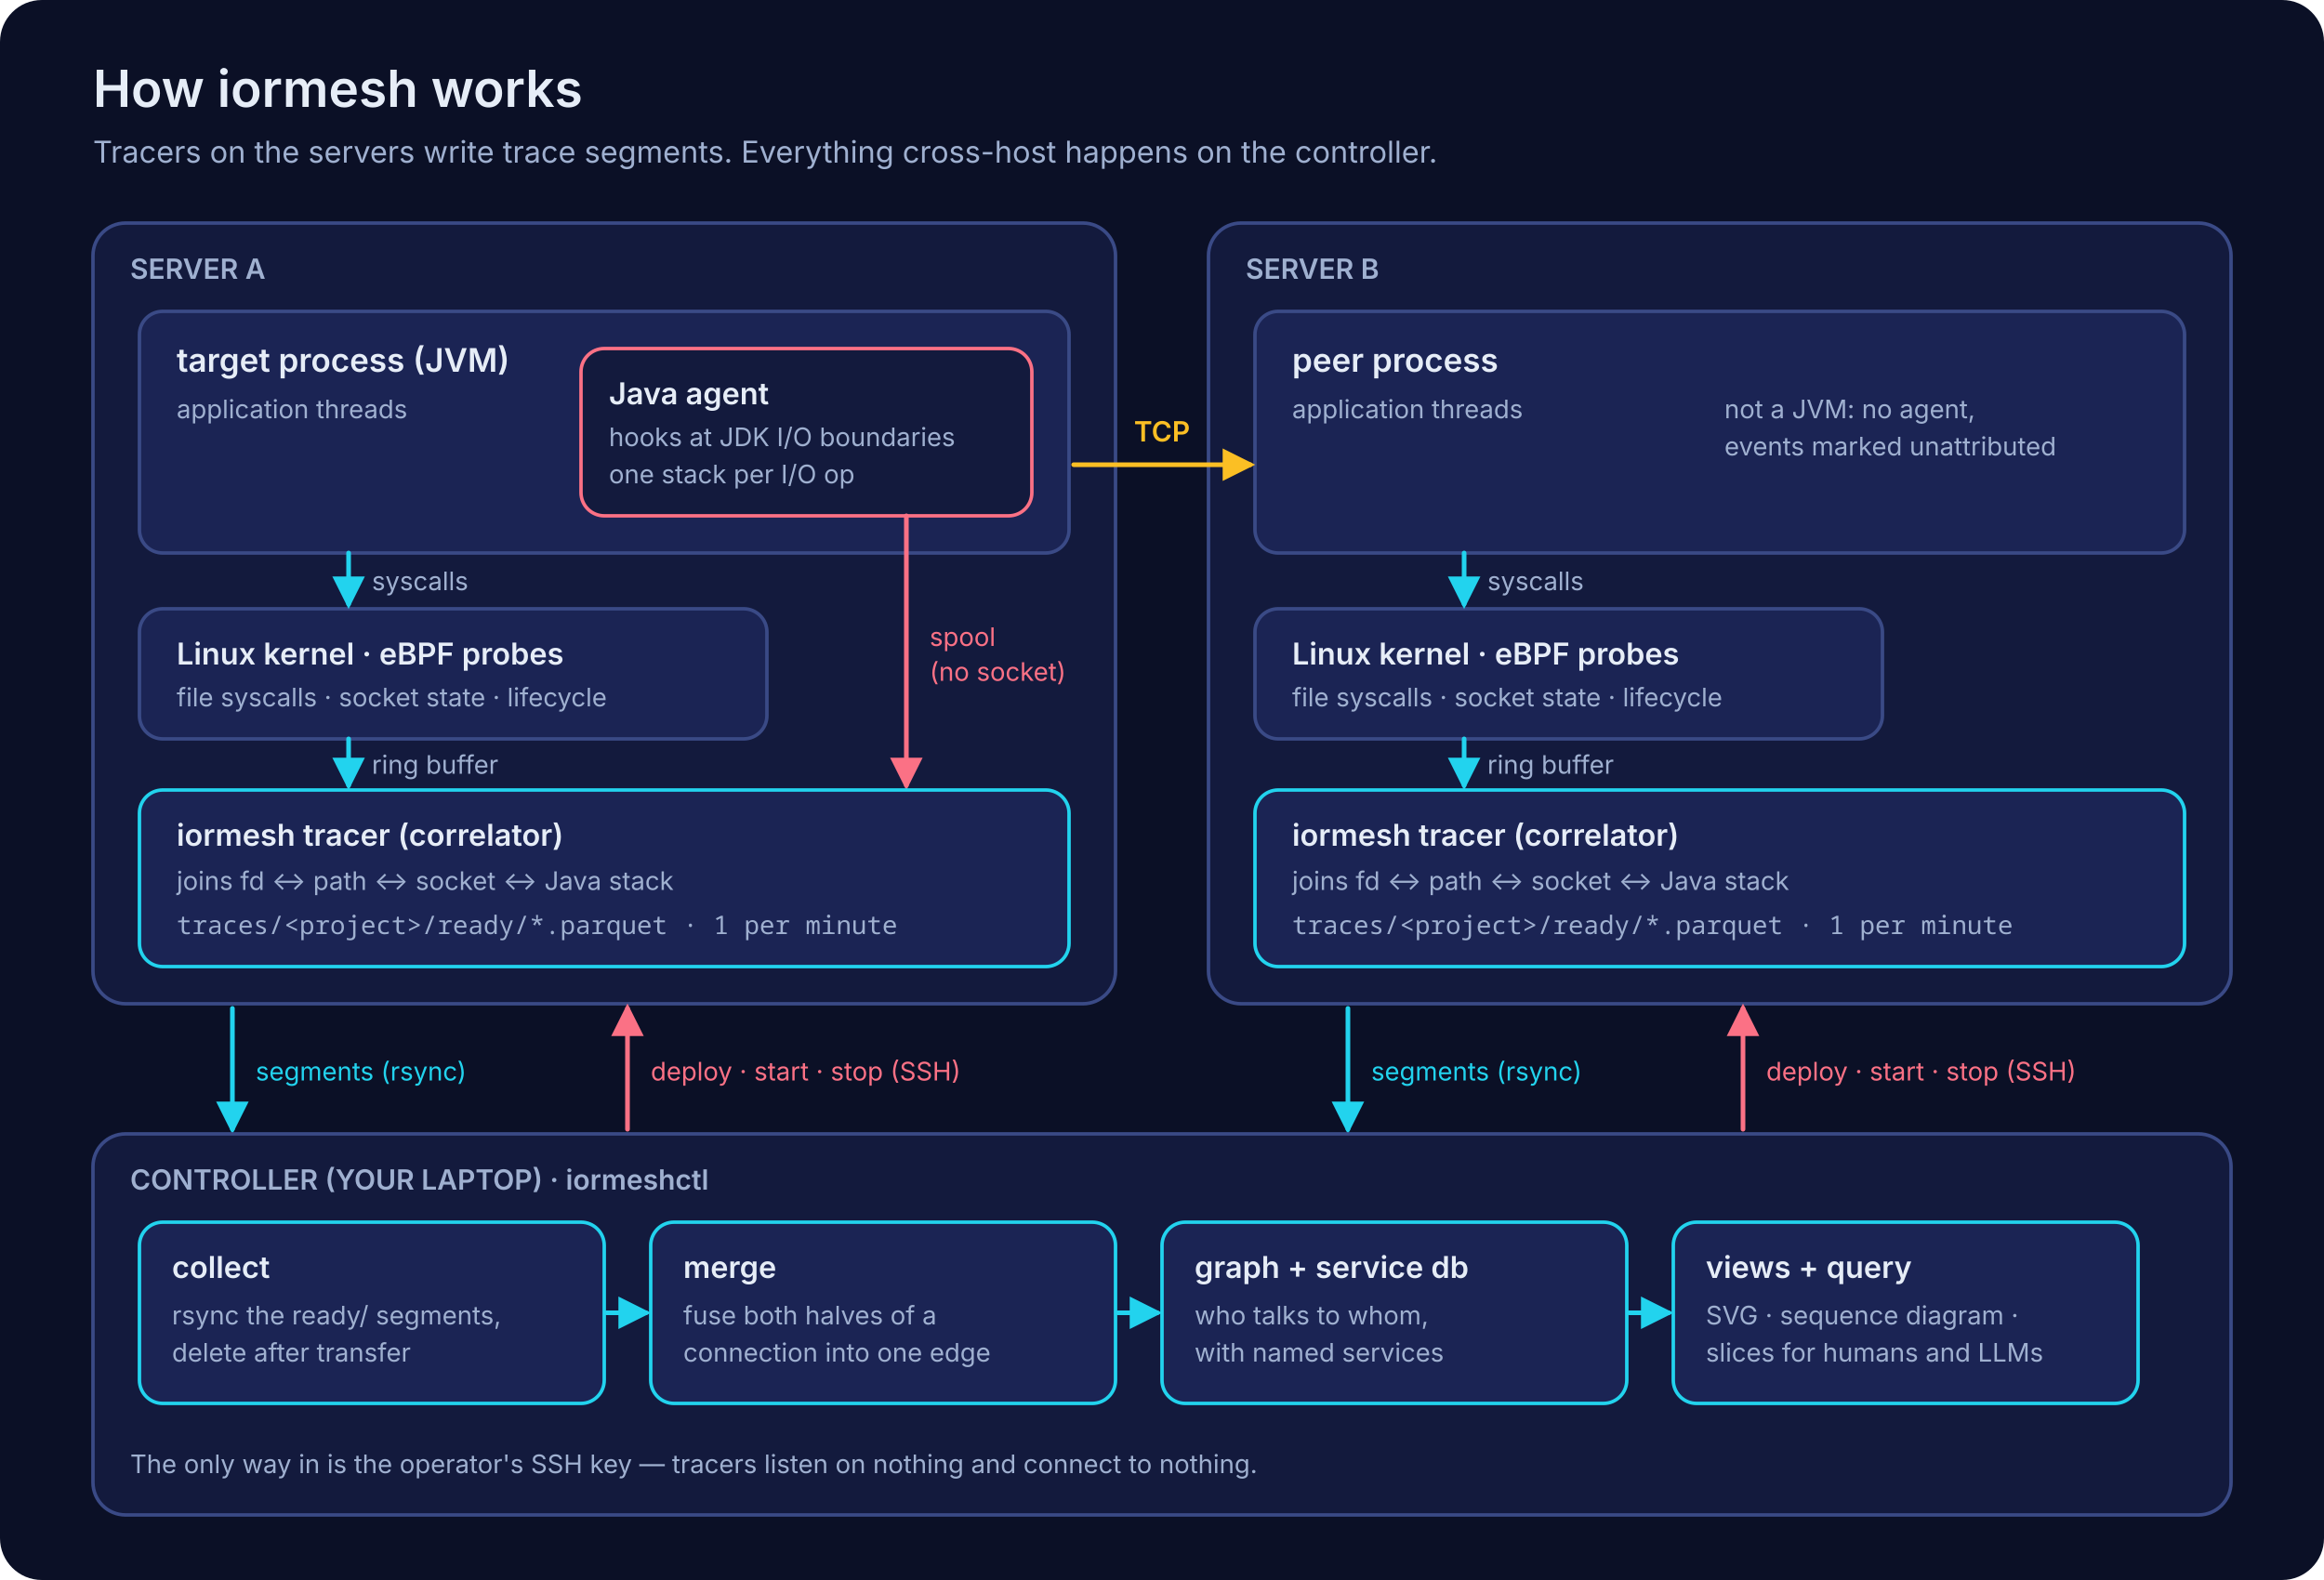
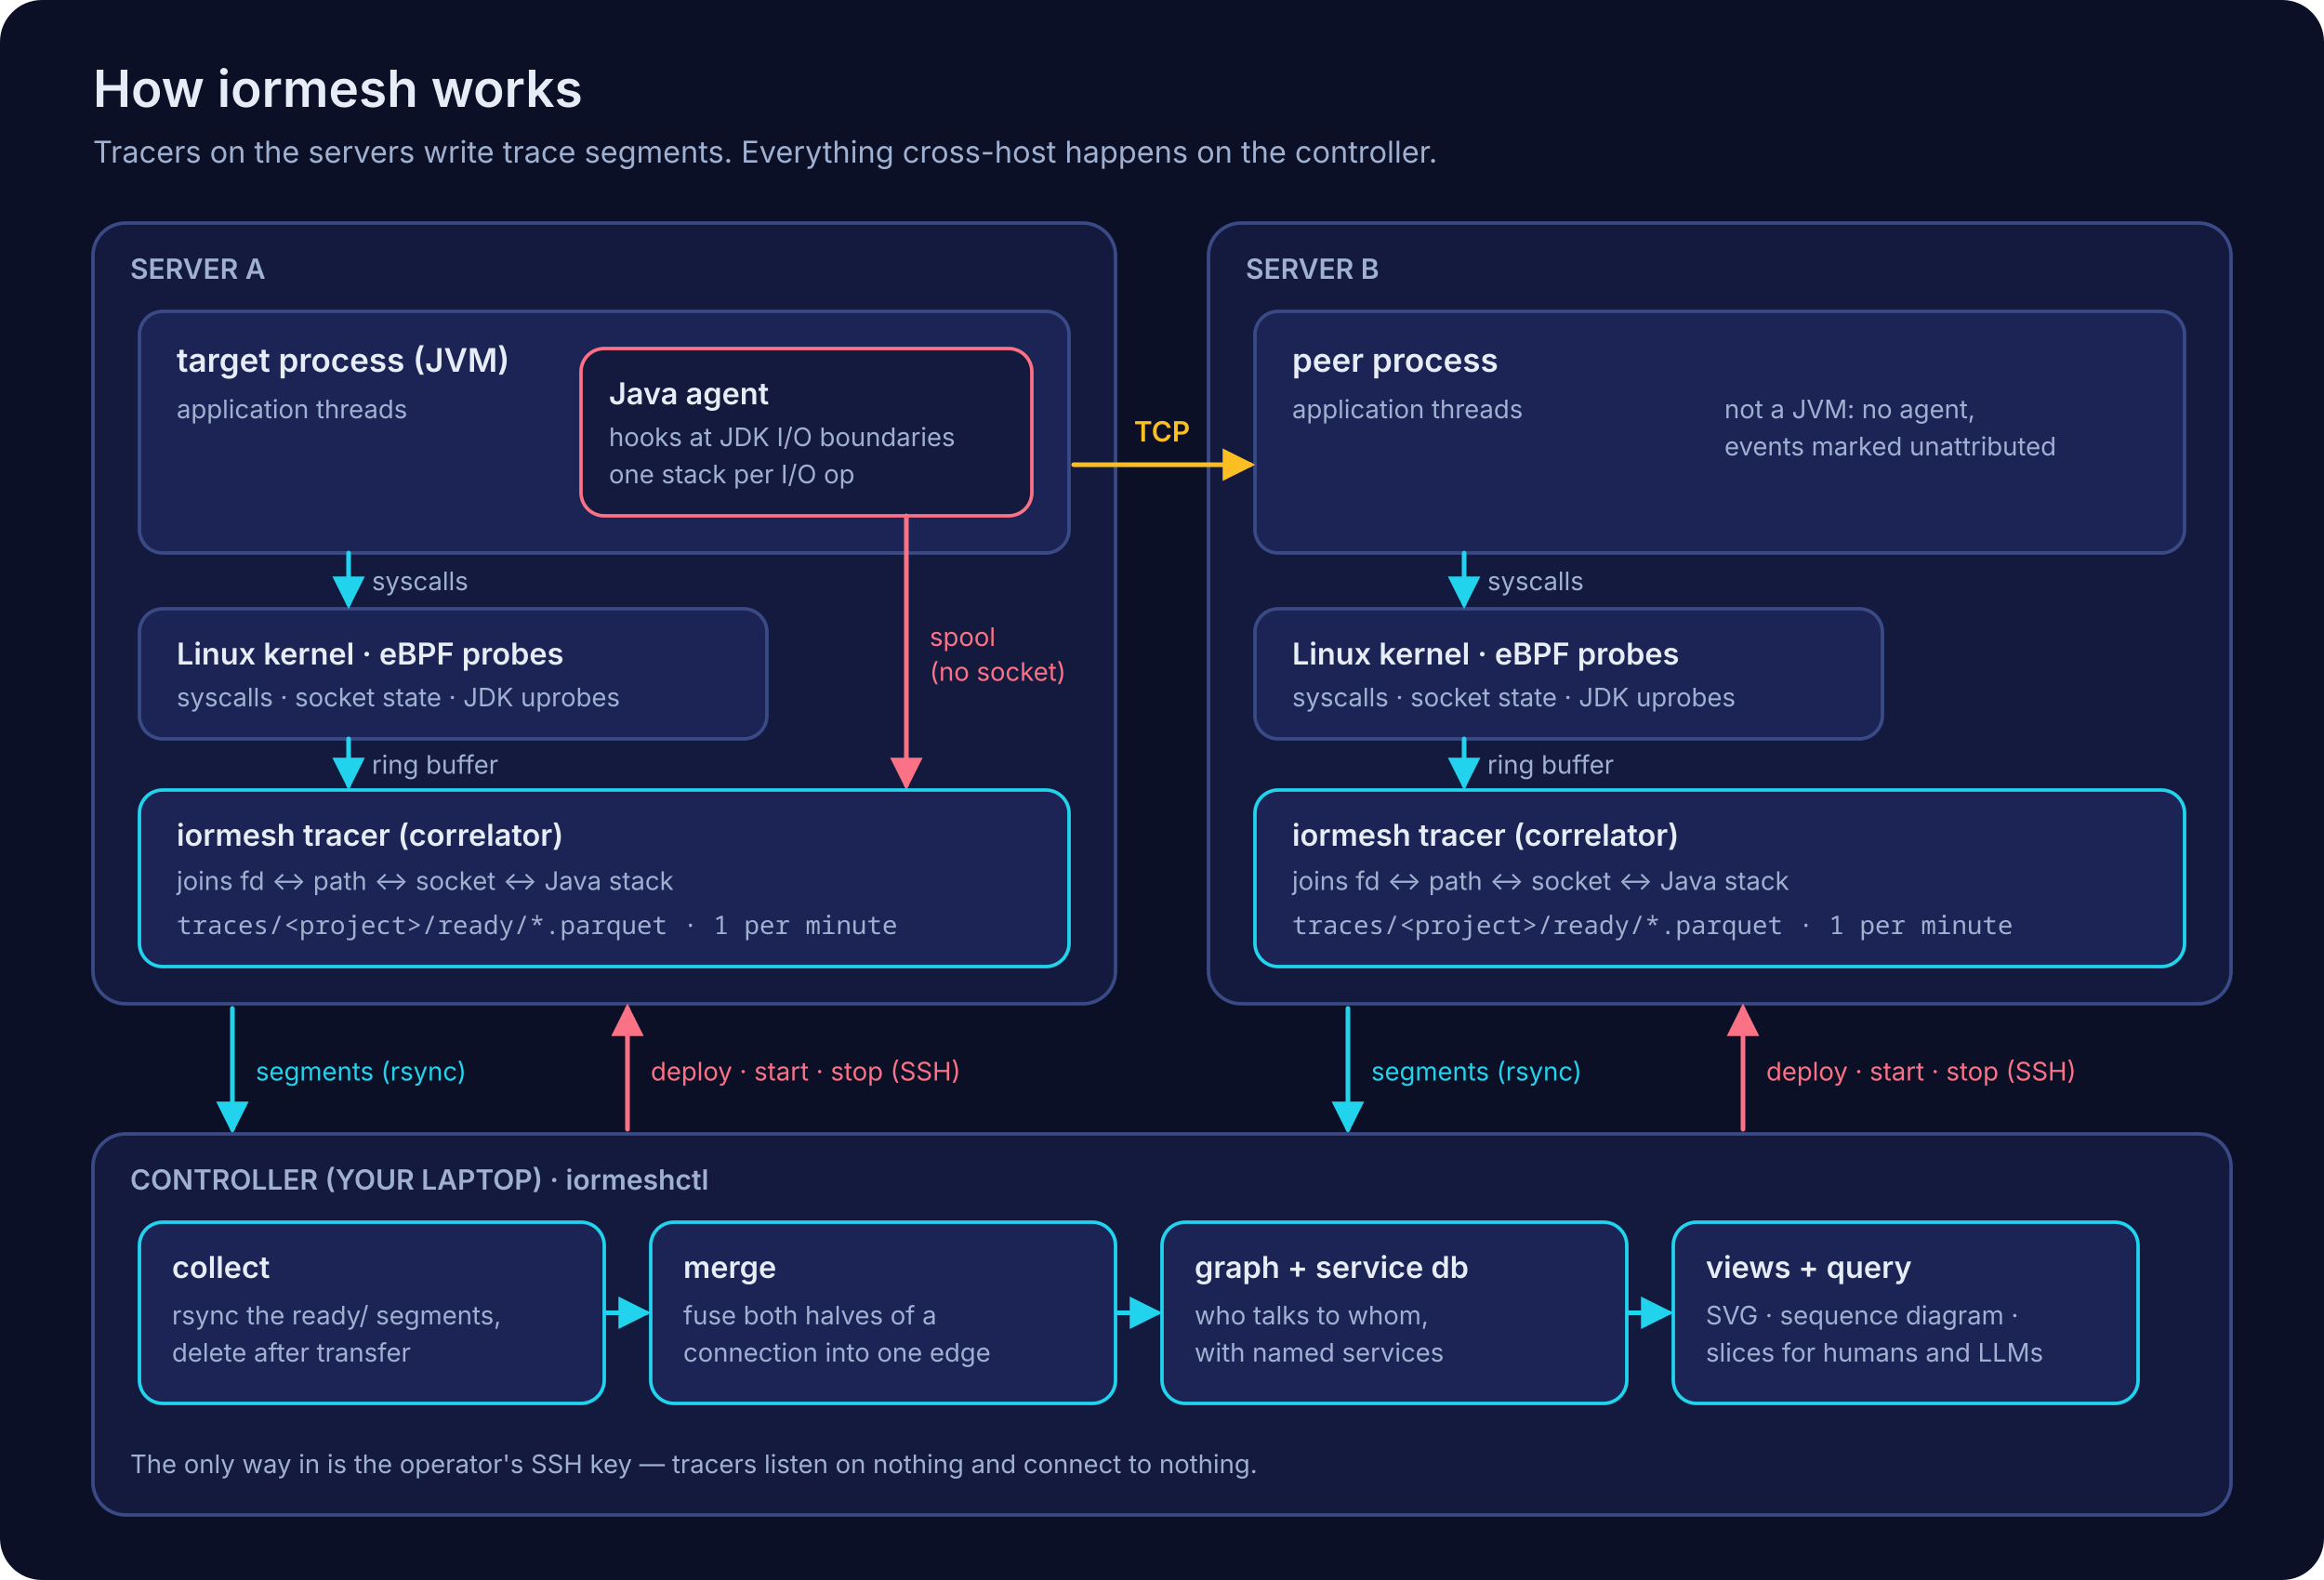
<svg xmlns="http://www.w3.org/2000/svg" width="1000" height="680" viewBox="0 0 1000 680" role="img" aria-labelledby="t d">
  <defs>
    <marker id="a22d3ee" viewBox="0 0 10 10" refX="8.5" refY="5" markerWidth="7" markerHeight="7" orient="auto-start-reverse">
      <path d="M0 0 L10 5 L0 10 z" fill="#22d3ee" />
    </marker>
    <marker id="afb7185" viewBox="0 0 10 10" refX="8.5" refY="5" markerWidth="7" markerHeight="7" orient="auto-start-reverse">
      <path d="M0 0 L10 5 L0 10 z" fill="#fb7185" />
    </marker>
    <marker id="afbbf24" viewBox="0 0 10 10" refX="8.5" refY="5" markerWidth="7" markerHeight="7" orient="auto-start-reverse">
      <path d="M0 0 L10 5 L0 10 z" fill="#fbbf24" />
    </marker>
    <marker id="a9fb0d0" viewBox="0 0 10 10" refX="8.5" refY="5" markerWidth="7" markerHeight="7" orient="auto-start-reverse">
      <path d="M0 0 L10 5 L0 10 z" fill="#9fb0d0" />
    </marker>
  </defs>
  <rect width="1000" height="680" rx="18" fill="#0b1026" />
  <text x="40" y="46" font-family="'Inter','Segoe UI','Noto Sans',Helvetica,Arial,sans-serif" font-size="22" fill="#e6edf7" text-anchor="start" font-weight="600">How iormesh works</text>
  <text x="40" y="70" font-family="'Inter','Segoe UI','Noto Sans',Helvetica,Arial,sans-serif" font-size="13" fill="#9fb0d0" text-anchor="start">Tracers on the servers write trace segments. Everything cross-host happens on the controller.</text>
  <rect x="40" y="96" width="440" height="336" rx="14" fill="#131a3d" stroke="#3a4a86" stroke-width="1.5" />
  <text x="56" y="120" font-family="'Inter','Segoe UI','Noto Sans',Helvetica,Arial,sans-serif" font-size="12" fill="#9fb0d0" text-anchor="start" font-weight="600">SERVER A</text>
  <rect x="60" y="134" width="400" height="104" rx="10" fill="#1b2454" stroke="#3a4a86" stroke-width="1.5" />
  <text x="76" y="160" font-family="'Inter','Segoe UI','Noto Sans',Helvetica,Arial,sans-serif" font-size="14" fill="#e6edf7" text-anchor="start" font-weight="600">target process (JVM)</text>
  <text x="76" y="180" font-family="'Inter','Segoe UI','Noto Sans',Helvetica,Arial,sans-serif" font-size="11" fill="#9fb0d0" text-anchor="start">application threads</text>
  <rect x="250" y="150" width="194" height="72" rx="10" fill="#131a3d" stroke="#fb7185" stroke-width="1.5" />
  <text x="262" y="174" font-family="'Inter','Segoe UI','Noto Sans',Helvetica,Arial,sans-serif" font-size="13" fill="#e6edf7" text-anchor="start" font-weight="600">Java agent</text>
  <text x="262" y="192" font-family="'Inter','Segoe UI','Noto Sans',Helvetica,Arial,sans-serif" font-size="11" fill="#9fb0d0" text-anchor="start">hooks at JDK I/O boundaries</text>
  <text x="262" y="208" font-family="'Inter','Segoe UI','Noto Sans',Helvetica,Arial,sans-serif" font-size="11" fill="#9fb0d0" text-anchor="start">one stack per I/O op</text>
  <path d="M390 222 L390 338" fill="none" stroke="#fb7185" stroke-width="2" stroke-linecap="round" stroke-linejoin="round" marker-end="url(#afb7185)" />
  <text x="400" y="278" font-family="'Inter','Segoe UI','Noto Sans',Helvetica,Arial,sans-serif" font-size="11" fill="#fb7185" text-anchor="start">spool</text>
  <text x="400" y="293" font-family="'Inter','Segoe UI','Noto Sans',Helvetica,Arial,sans-serif" font-size="11" fill="#fb7185" text-anchor="start">(no socket)</text>
  <rect x="60" y="262" width="270" height="56" rx="10" fill="#1b2454" stroke="#3a4a86" stroke-width="1.5" />
  <text x="76" y="286" font-family="'Inter','Segoe UI','Noto Sans',Helvetica,Arial,sans-serif" font-size="13" fill="#e6edf7" text-anchor="start" font-weight="600">Linux kernel · eBPF probes</text>
-   <text x="76" y="304" font-family="'Inter','Segoe UI','Noto Sans',Helvetica,Arial,sans-serif" font-size="11" fill="#9fb0d0" text-anchor="start">file syscalls · socket state · lifecycle</text>
+   <text x="76" y="304" font-family="'Inter','Segoe UI','Noto Sans',Helvetica,Arial,sans-serif" font-size="11" fill="#9fb0d0" text-anchor="start">syscalls · socket state · JDK uprobes</text>
  <rect x="60" y="340" width="400" height="76" rx="10" fill="#1b2454" stroke="#22d3ee" stroke-width="1.5" />
  <text x="76" y="364" font-family="'Inter','Segoe UI','Noto Sans',Helvetica,Arial,sans-serif" font-size="13" fill="#e6edf7" text-anchor="start" font-weight="600">iormesh tracer (correlator)</text>
  <text x="76" y="383" font-family="'Inter','Segoe UI','Noto Sans',Helvetica,Arial,sans-serif" font-size="11" fill="#9fb0d0" text-anchor="start">joins fd ↔ path ↔ socket ↔ Java stack</text>
  <text x="76" y="402" font-family="'JetBrains Mono','Noto Sans Mono',Menlo,Consolas,monospace" font-size="11" fill="#9fb0d0" text-anchor="start">traces/&lt;project&gt;/ready/*.parquet · 1 per minute</text>
  <path d="M150 238 L150 260" fill="none" stroke="#22d3ee" stroke-width="2" stroke-linecap="round" stroke-linejoin="round" marker-end="url(#a22d3ee)" />
  <text x="160" y="254" font-family="'Inter','Segoe UI','Noto Sans',Helvetica,Arial,sans-serif" font-size="11" fill="#9fb0d0" text-anchor="start">syscalls</text>
  <path d="M150 318 L150 338" fill="none" stroke="#22d3ee" stroke-width="2" stroke-linecap="round" stroke-linejoin="round" marker-end="url(#a22d3ee)" />
  <text x="160" y="333" font-family="'Inter','Segoe UI','Noto Sans',Helvetica,Arial,sans-serif" font-size="11" fill="#9fb0d0" text-anchor="start">ring buffer</text>
  <path d="M100 434 L100 486" fill="none" stroke="#22d3ee" stroke-width="2" stroke-linecap="round" stroke-linejoin="round" marker-end="url(#a22d3ee)" />
  <text x="110" y="465" font-family="'Inter','Segoe UI','Noto Sans',Helvetica,Arial,sans-serif" font-size="11" fill="#22d3ee" text-anchor="start">segments (rsync)</text>
  <path d="M270 486 L270 434" fill="none" stroke="#fb7185" stroke-width="2" stroke-linecap="round" stroke-linejoin="round" marker-end="url(#afb7185)" />
  <text x="280" y="465" font-family="'Inter','Segoe UI','Noto Sans',Helvetica,Arial,sans-serif" font-size="11" fill="#fb7185" text-anchor="start">deploy · start · stop (SSH)</text>
  <rect x="520" y="96" width="440" height="336" rx="14" fill="#131a3d" stroke="#3a4a86" stroke-width="1.5" />
  <text x="536" y="120" font-family="'Inter','Segoe UI','Noto Sans',Helvetica,Arial,sans-serif" font-size="12" fill="#9fb0d0" text-anchor="start" font-weight="600">SERVER B</text>
  <rect x="540" y="134" width="400" height="104" rx="10" fill="#1b2454" stroke="#3a4a86" stroke-width="1.5" />
  <text x="556" y="160" font-family="'Inter','Segoe UI','Noto Sans',Helvetica,Arial,sans-serif" font-size="14" fill="#e6edf7" text-anchor="start" font-weight="600">peer process</text>
  <text x="556" y="180" font-family="'Inter','Segoe UI','Noto Sans',Helvetica,Arial,sans-serif" font-size="11" fill="#9fb0d0" text-anchor="start">application threads</text>
  <text x="742" y="180" font-family="'Inter','Segoe UI','Noto Sans',Helvetica,Arial,sans-serif" font-size="11" fill="#9fb0d0" text-anchor="start">not a JVM: no agent,</text>
  <text x="742" y="196" font-family="'Inter','Segoe UI','Noto Sans',Helvetica,Arial,sans-serif" font-size="11" fill="#9fb0d0" text-anchor="start">events marked unattributed</text>
  <rect x="540" y="262" width="270" height="56" rx="10" fill="#1b2454" stroke="#3a4a86" stroke-width="1.5" />
  <text x="556" y="286" font-family="'Inter','Segoe UI','Noto Sans',Helvetica,Arial,sans-serif" font-size="13" fill="#e6edf7" text-anchor="start" font-weight="600">Linux kernel · eBPF probes</text>
-   <text x="556" y="304" font-family="'Inter','Segoe UI','Noto Sans',Helvetica,Arial,sans-serif" font-size="11" fill="#9fb0d0" text-anchor="start">file syscalls · socket state · lifecycle</text>
+   <text x="556" y="304" font-family="'Inter','Segoe UI','Noto Sans',Helvetica,Arial,sans-serif" font-size="11" fill="#9fb0d0" text-anchor="start">syscalls · socket state · JDK uprobes</text>
  <rect x="540" y="340" width="400" height="76" rx="10" fill="#1b2454" stroke="#22d3ee" stroke-width="1.5" />
  <text x="556" y="364" font-family="'Inter','Segoe UI','Noto Sans',Helvetica,Arial,sans-serif" font-size="13" fill="#e6edf7" text-anchor="start" font-weight="600">iormesh tracer (correlator)</text>
  <text x="556" y="383" font-family="'Inter','Segoe UI','Noto Sans',Helvetica,Arial,sans-serif" font-size="11" fill="#9fb0d0" text-anchor="start">joins fd ↔ path ↔ socket ↔ Java stack</text>
  <text x="556" y="402" font-family="'JetBrains Mono','Noto Sans Mono',Menlo,Consolas,monospace" font-size="11" fill="#9fb0d0" text-anchor="start">traces/&lt;project&gt;/ready/*.parquet · 1 per minute</text>
  <path d="M630 238 L630 260" fill="none" stroke="#22d3ee" stroke-width="2" stroke-linecap="round" stroke-linejoin="round" marker-end="url(#a22d3ee)" />
  <text x="640" y="254" font-family="'Inter','Segoe UI','Noto Sans',Helvetica,Arial,sans-serif" font-size="11" fill="#9fb0d0" text-anchor="start">syscalls</text>
  <path d="M630 318 L630 338" fill="none" stroke="#22d3ee" stroke-width="2" stroke-linecap="round" stroke-linejoin="round" marker-end="url(#a22d3ee)" />
  <text x="640" y="333" font-family="'Inter','Segoe UI','Noto Sans',Helvetica,Arial,sans-serif" font-size="11" fill="#9fb0d0" text-anchor="start">ring buffer</text>
  <path d="M580 434 L580 486" fill="none" stroke="#22d3ee" stroke-width="2" stroke-linecap="round" stroke-linejoin="round" marker-end="url(#a22d3ee)" />
  <text x="590" y="465" font-family="'Inter','Segoe UI','Noto Sans',Helvetica,Arial,sans-serif" font-size="11" fill="#22d3ee" text-anchor="start">segments (rsync)</text>
  <path d="M750 486 L750 434" fill="none" stroke="#fb7185" stroke-width="2" stroke-linecap="round" stroke-linejoin="round" marker-end="url(#afb7185)" />
  <text x="760" y="465" font-family="'Inter','Segoe UI','Noto Sans',Helvetica,Arial,sans-serif" font-size="11" fill="#fb7185" text-anchor="start">deploy · start · stop (SSH)</text>
  <path d="M462 200 L538 200" fill="none" stroke="#fbbf24" stroke-width="2" stroke-linecap="round" stroke-linejoin="round" marker-end="url(#afbbf24)" />
  <text x="500" y="190" font-family="'Inter','Segoe UI','Noto Sans',Helvetica,Arial,sans-serif" font-size="12" fill="#fbbf24" text-anchor="middle" font-weight="600">TCP</text>
  <rect x="40" y="488" width="920" height="164" rx="14" fill="#131a3d" stroke="#3a4a86" stroke-width="1.5" />
  <text x="56" y="512" font-family="'Inter','Segoe UI','Noto Sans',Helvetica,Arial,sans-serif" font-size="12" fill="#9fb0d0" text-anchor="start" font-weight="600">CONTROLLER (YOUR LAPTOP) · iormeshctl</text>
  <rect x="60" y="526" width="200" height="78" rx="10" fill="#1b2454" stroke="#22d3ee" stroke-width="1.5" />
  <text x="74" y="550" font-family="'Inter','Segoe UI','Noto Sans',Helvetica,Arial,sans-serif" font-size="13" fill="#e6edf7" text-anchor="start" font-weight="600">collect</text>
  <text x="74" y="570" font-family="'Inter','Segoe UI','Noto Sans',Helvetica,Arial,sans-serif" font-size="11" fill="#9fb0d0" text-anchor="start">rsync the ready/ segments,</text>
  <text x="74" y="586" font-family="'Inter','Segoe UI','Noto Sans',Helvetica,Arial,sans-serif" font-size="11" fill="#9fb0d0" text-anchor="start">delete after transfer</text>
  <rect x="280" y="526" width="200" height="78" rx="10" fill="#1b2454" stroke="#22d3ee" stroke-width="1.5" />
  <text x="294" y="550" font-family="'Inter','Segoe UI','Noto Sans',Helvetica,Arial,sans-serif" font-size="13" fill="#e6edf7" text-anchor="start" font-weight="600">merge</text>
  <text x="294" y="570" font-family="'Inter','Segoe UI','Noto Sans',Helvetica,Arial,sans-serif" font-size="11" fill="#9fb0d0" text-anchor="start">fuse both halves of a</text>
  <text x="294" y="586" font-family="'Inter','Segoe UI','Noto Sans',Helvetica,Arial,sans-serif" font-size="11" fill="#9fb0d0" text-anchor="start">connection into one edge</text>
  <path d="M261 565 L278 565" fill="none" stroke="#22d3ee" stroke-width="2" stroke-linecap="round" stroke-linejoin="round" marker-end="url(#a22d3ee)" />
  <rect x="500" y="526" width="200" height="78" rx="10" fill="#1b2454" stroke="#22d3ee" stroke-width="1.5" />
  <text x="514" y="550" font-family="'Inter','Segoe UI','Noto Sans',Helvetica,Arial,sans-serif" font-size="13" fill="#e6edf7" text-anchor="start" font-weight="600">graph + service db</text>
  <text x="514" y="570" font-family="'Inter','Segoe UI','Noto Sans',Helvetica,Arial,sans-serif" font-size="11" fill="#9fb0d0" text-anchor="start">who talks to whom,</text>
  <text x="514" y="586" font-family="'Inter','Segoe UI','Noto Sans',Helvetica,Arial,sans-serif" font-size="11" fill="#9fb0d0" text-anchor="start">with named services</text>
  <path d="M481 565 L498 565" fill="none" stroke="#22d3ee" stroke-width="2" stroke-linecap="round" stroke-linejoin="round" marker-end="url(#a22d3ee)" />
  <rect x="720" y="526" width="200" height="78" rx="10" fill="#1b2454" stroke="#22d3ee" stroke-width="1.5" />
  <text x="734" y="550" font-family="'Inter','Segoe UI','Noto Sans',Helvetica,Arial,sans-serif" font-size="13" fill="#e6edf7" text-anchor="start" font-weight="600">views + query</text>
  <text x="734" y="570" font-family="'Inter','Segoe UI','Noto Sans',Helvetica,Arial,sans-serif" font-size="11" fill="#9fb0d0" text-anchor="start">SVG · sequence diagram ·</text>
  <text x="734" y="586" font-family="'Inter','Segoe UI','Noto Sans',Helvetica,Arial,sans-serif" font-size="11" fill="#9fb0d0" text-anchor="start">slices for humans and LLMs</text>
  <path d="M701 565 L718 565" fill="none" stroke="#22d3ee" stroke-width="2" stroke-linecap="round" stroke-linejoin="round" marker-end="url(#a22d3ee)" />
  <text x="56" y="634" font-family="'Inter','Segoe UI','Noto Sans',Helvetica,Arial,sans-serif" font-size="11" fill="#9fb0d0" text-anchor="start">The only way in is the operator's SSH key — tracers listen on nothing and connect to nothing.</text>
</svg>
